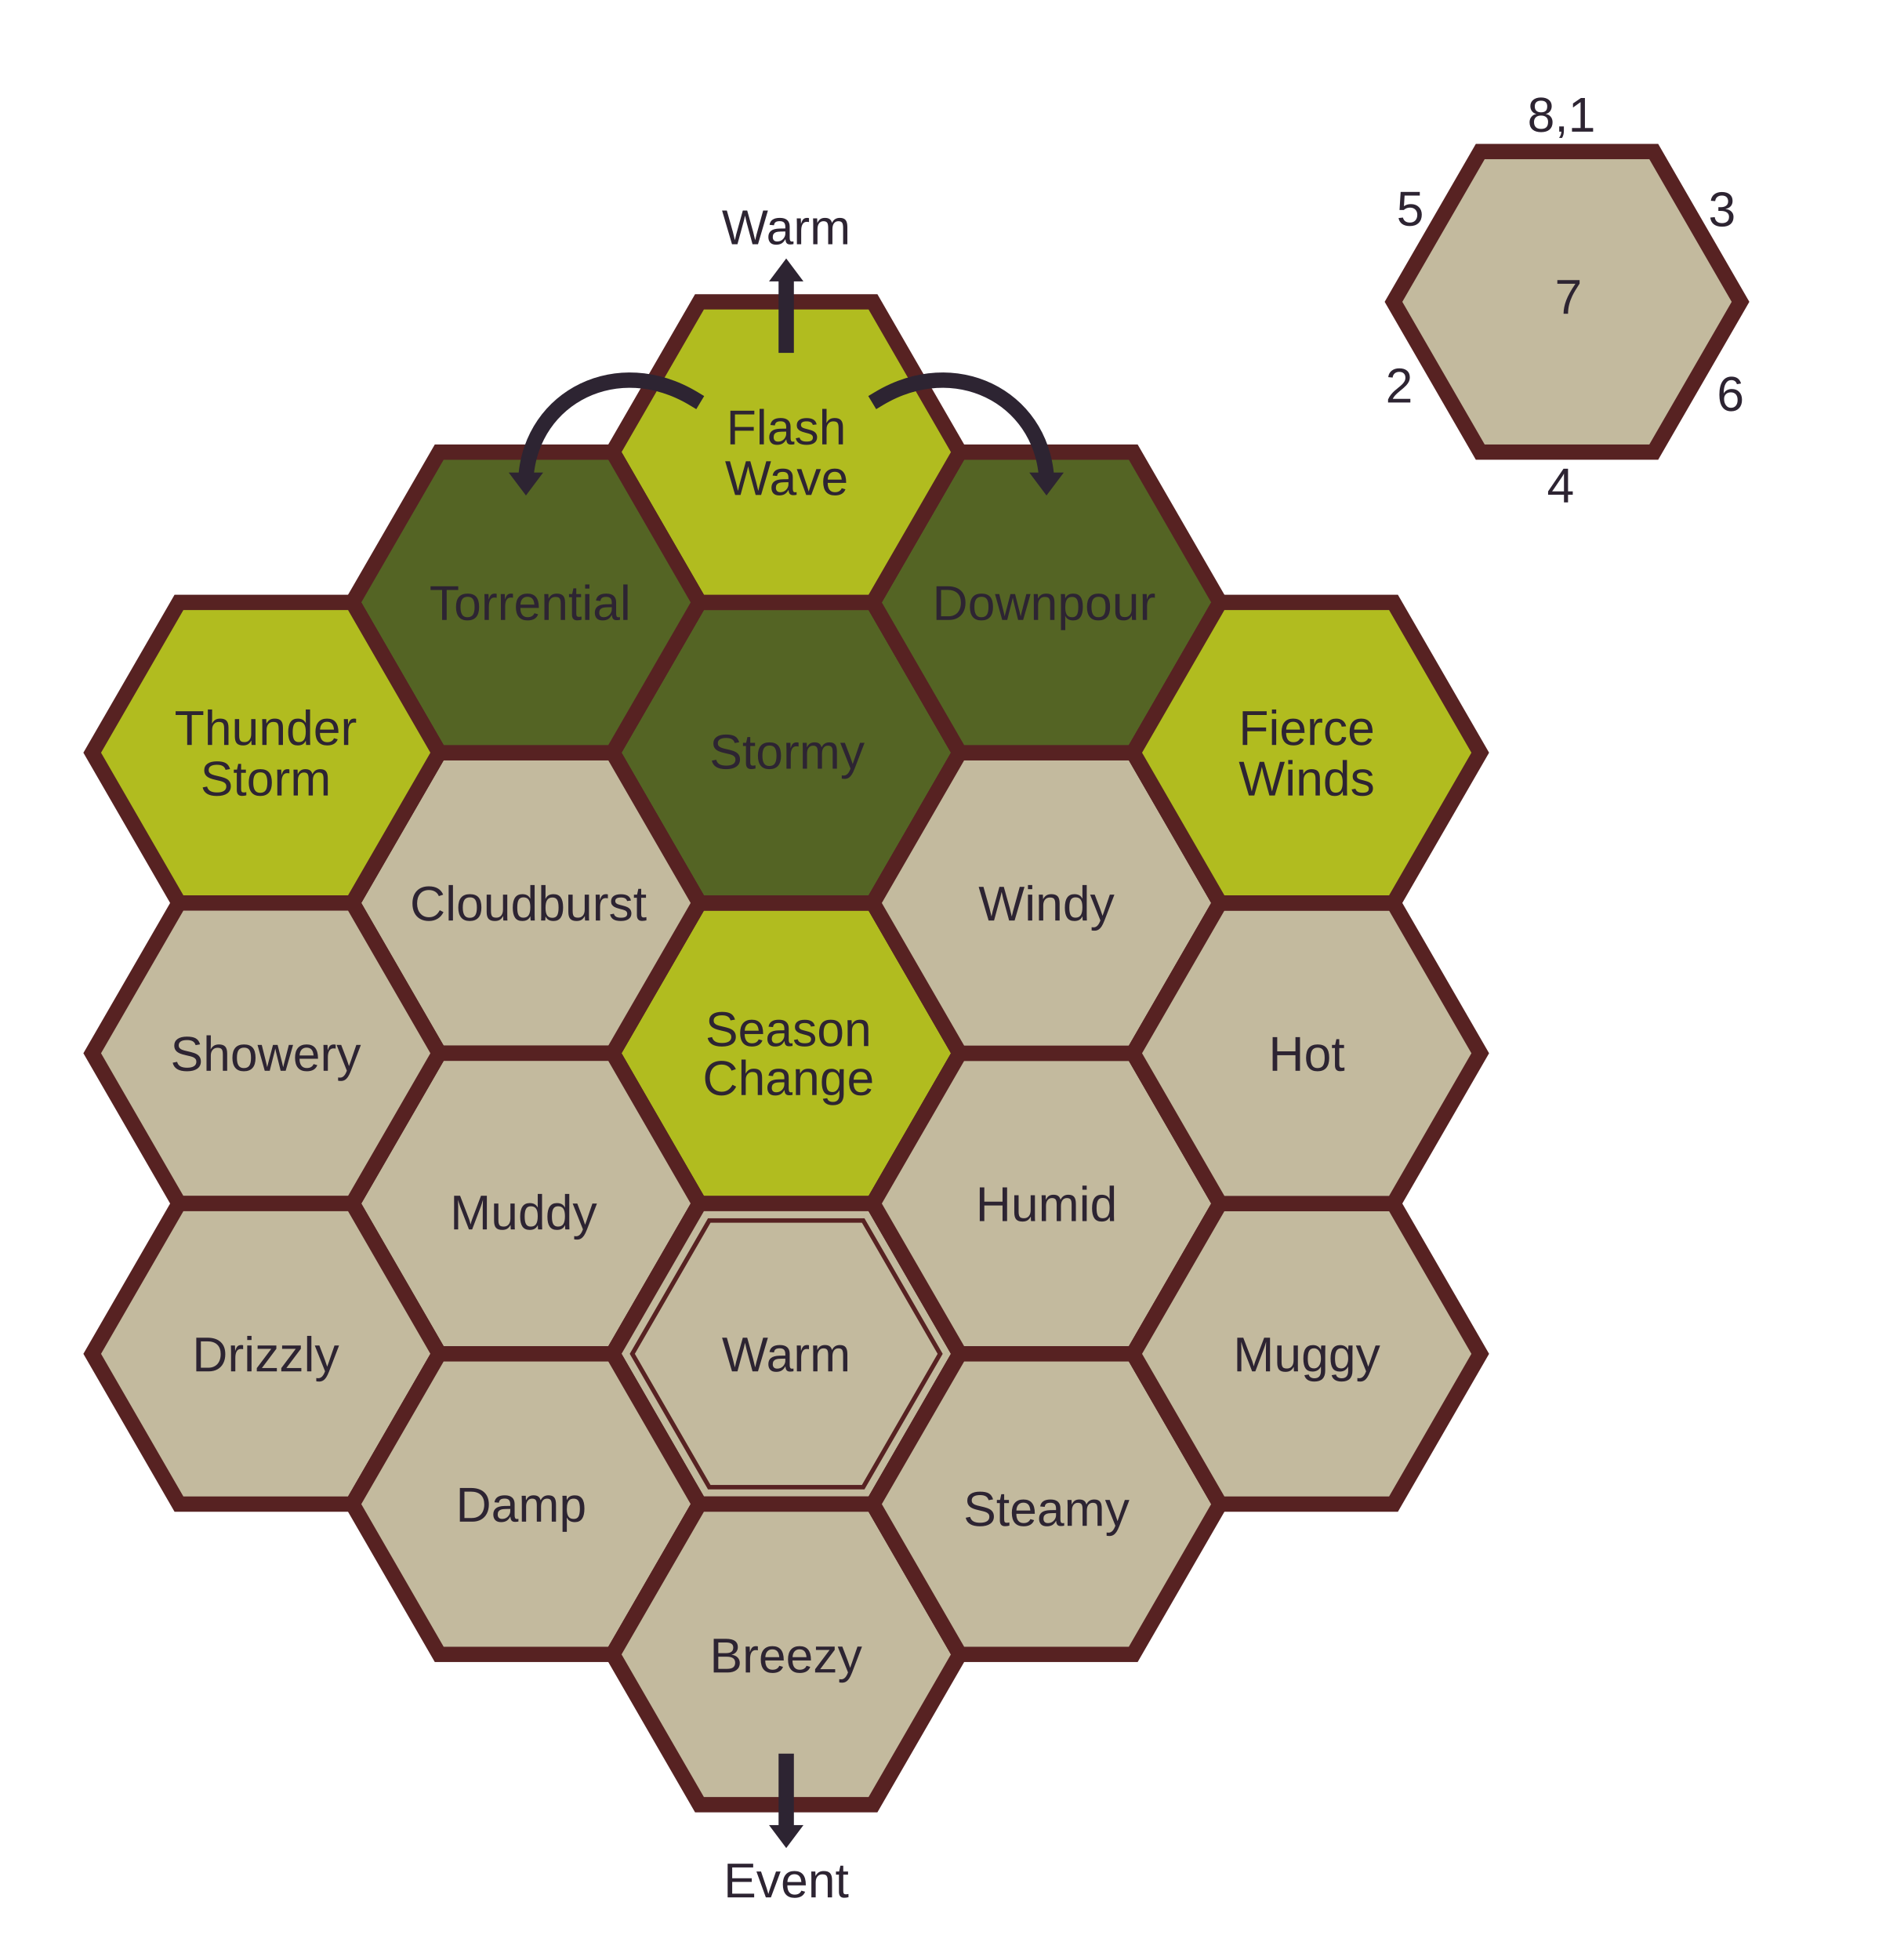
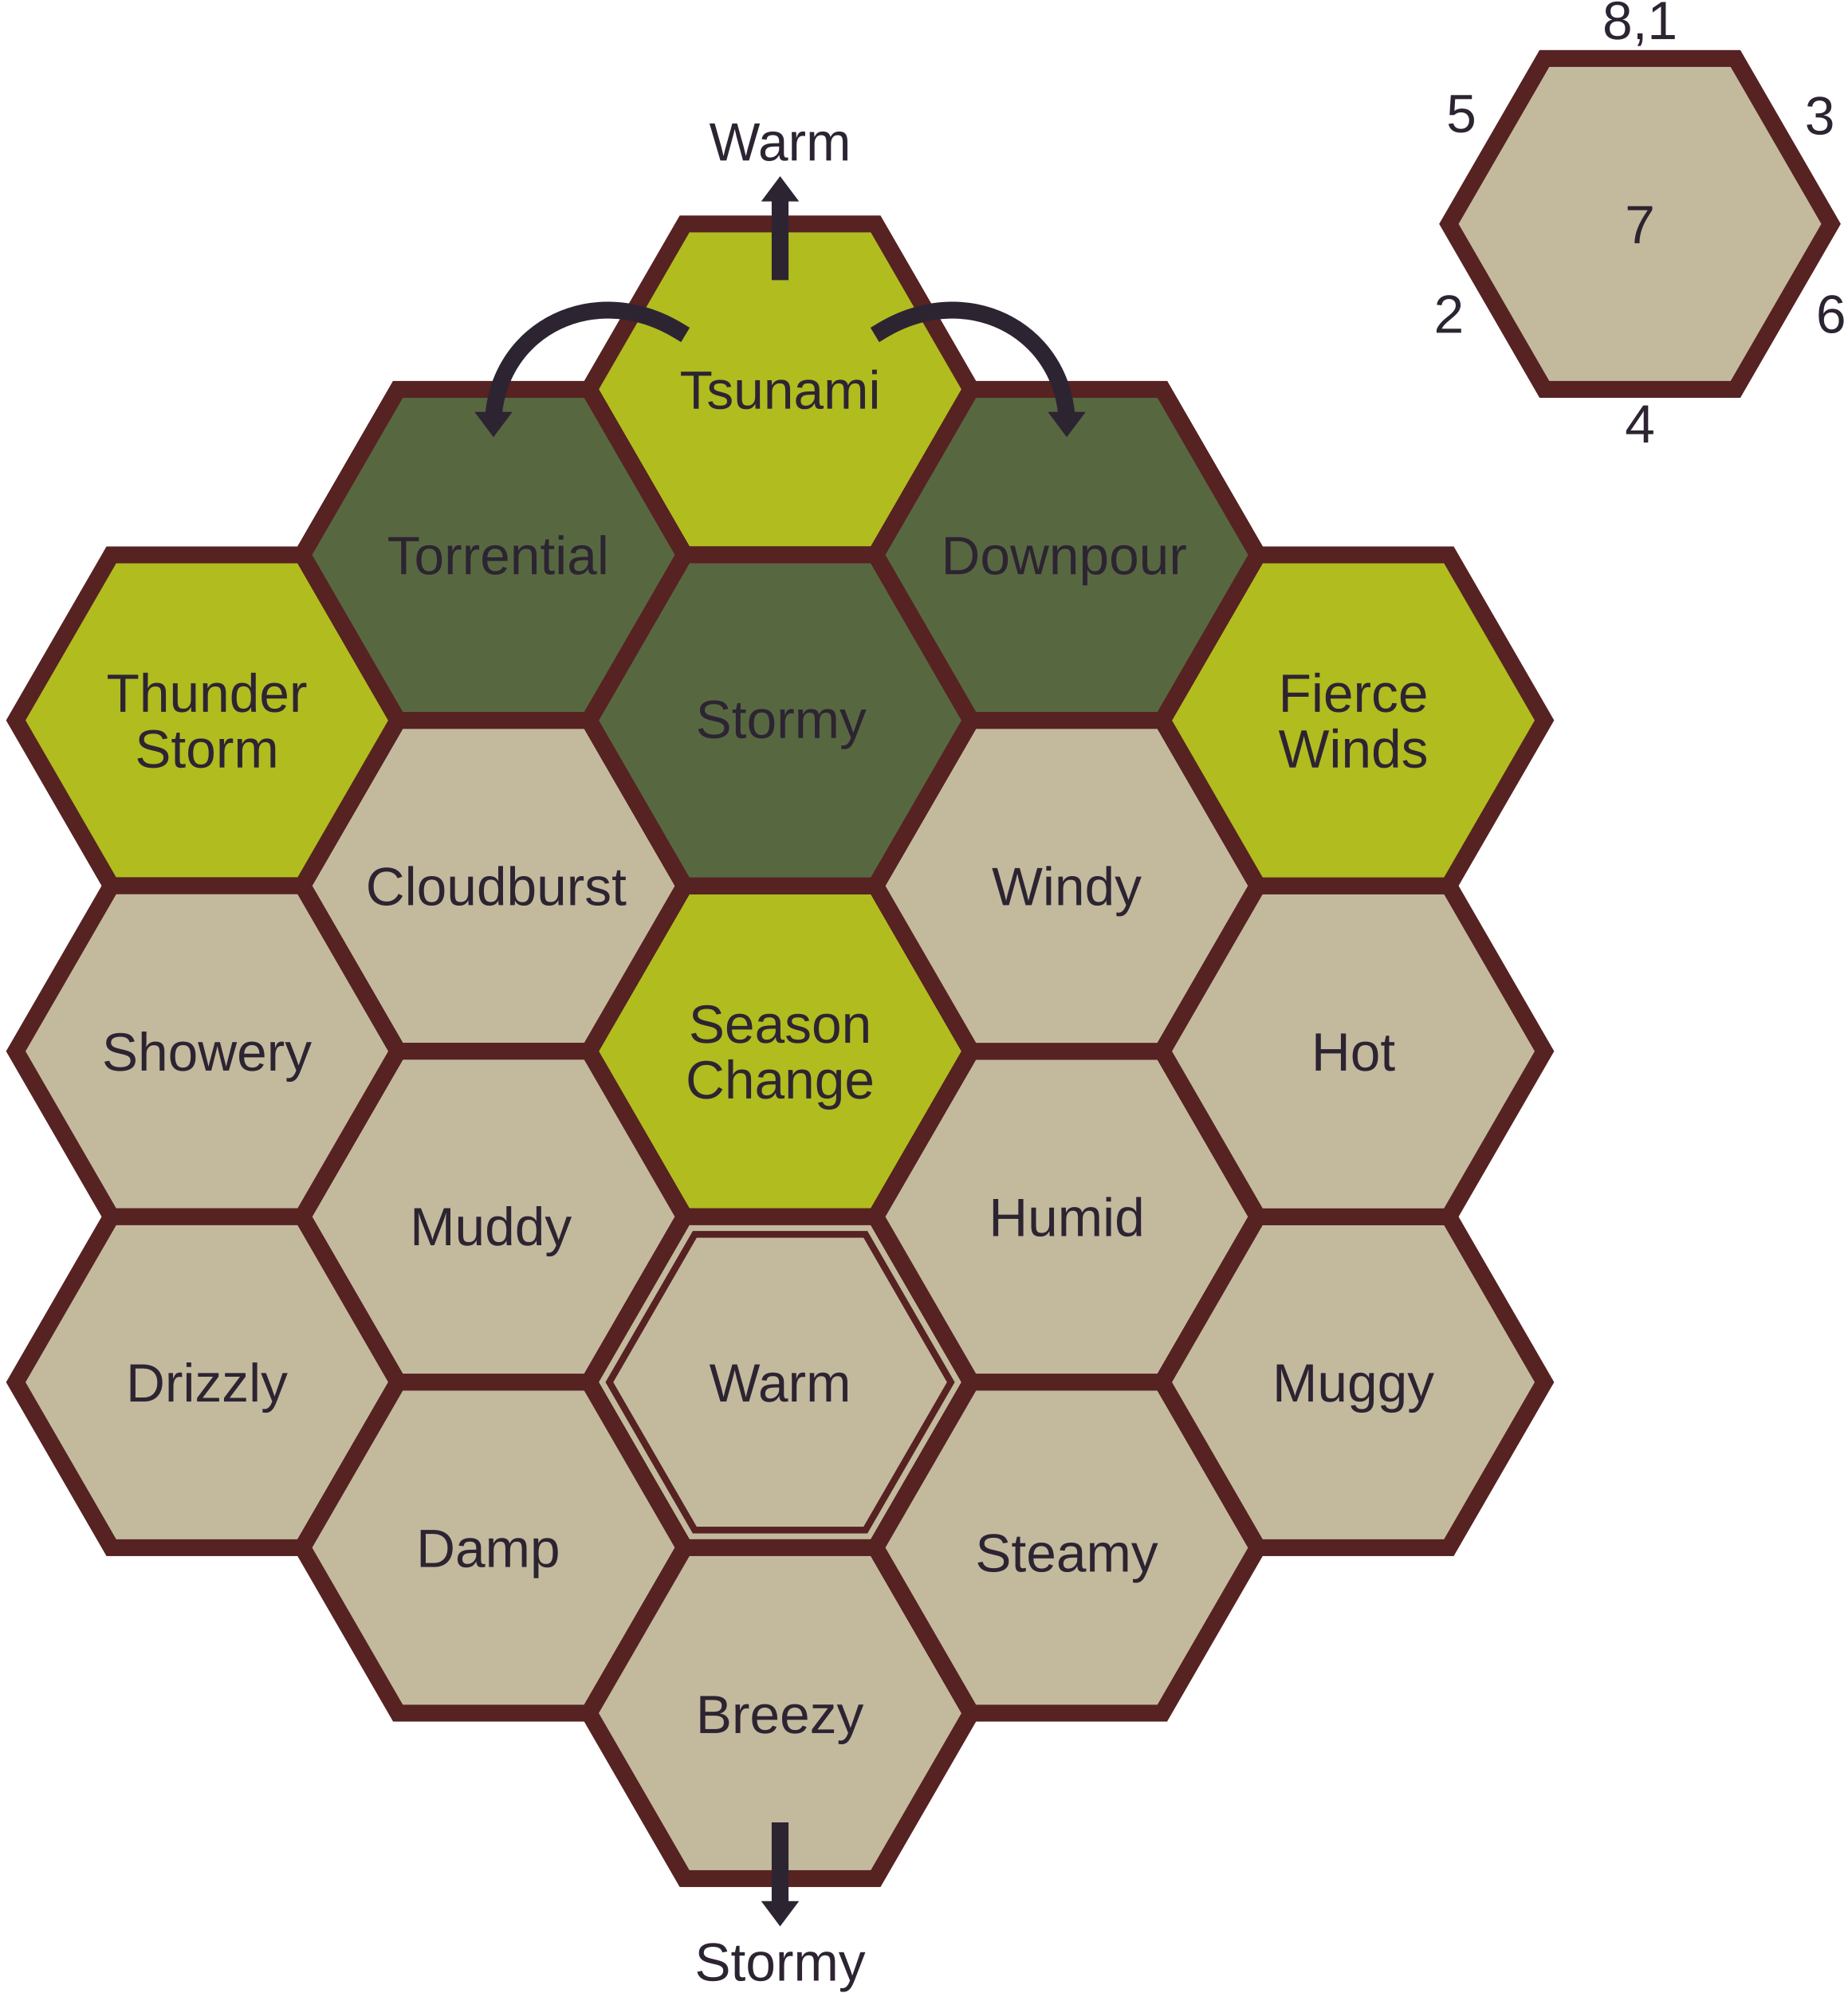
- <svg xmlns="http://www.w3.org/2000/svg" width="100%" height="100%" viewBox="0 0 1296 1334" version="1.1" xml:space="preserve" style="fill-rule:evenodd;clip-rule:evenodd;stroke-linecap:square;stroke-miterlimit:1.5;">
-   <g>
-     <g id="Weather-Hexflower">
-       <g>
-         <path d="M417.102,716.857l59.056,-102.286l118.109,0l59.055,102.286l-59.055,102.286l-118.109,0l-59.056,-102.286Z" style="fill:#b1bc1f;stroke:#572222;stroke-width:10.41px;" />
+ <svg xmlns="http://www.w3.org/2000/svg" width="100%" height="100%" viewBox="0 0 1142 1232" version="1.1" xml:space="preserve" style="fill-rule:evenodd;clip-rule:evenodd;stroke-linecap:square;stroke-miterlimit:1.5;">
+   <g transform="matrix(1,0,0,1,-817,-373)">
+     <g id="Weather">
+       <g id="Weather-Hexflower">
+         <g transform="matrix(6.10688e-17,-0.99733,0.99733,6.10688e-17,828.033,2247.02)">
+           <path d="M1227.44,354.014L1330,413.228L1330,531.654L1227.44,590.867L1124.88,531.654L1124.88,413.228L1227.44,354.014Z" style="fill:rgb(177,188,31);stroke:rgb(87,34,34);stroke-width:10.44px;" />
+         </g>
+         <g transform="matrix(6.10688e-17,-0.99733,0.99733,6.10688e-17,828.033,2042.45)">
+           <path d="M1227.44,354.014L1330,413.228L1330,531.654L1227.44,590.867L1124.88,531.654L1124.88,413.228L1227.44,354.014Z" style="fill:rgb(195,186,158);stroke:rgb(87,34,34);stroke-width:10.44px;" />
+         </g>
+         <g transform="matrix(6.10688e-17,-0.99733,0.99733,6.10688e-17,650.868,2144.74)">
+           <path d="M1227.44,354.014L1330,413.228L1330,531.654L1227.44,590.867L1124.88,531.654L1124.88,413.228L1227.44,354.014Z" style="fill:rgb(195,186,158);stroke:rgb(87,34,34);stroke-width:10.44px;" />
+         </g>
+         <g transform="matrix(6.10688e-17,-0.99733,0.99733,6.10688e-17,650.868,2349.31)">
+           <path d="M1227.44,354.014L1330,413.228L1330,531.654L1227.44,590.867L1124.88,531.654L1124.88,413.228L1227.44,354.014Z" style="fill:rgb(195,186,158);stroke:rgb(87,34,34);stroke-width:10.44px;" />
+         </g>
+         <g transform="matrix(6.10688e-17,-0.99733,0.99733,6.10688e-17,828.033,2451.6)">
+           <path d="M1227.44,354.014L1330,413.228L1330,531.654L1227.44,590.867L1124.88,531.654L1124.88,413.228L1227.44,354.014Z" style="fill:rgb(195,186,158);stroke:rgb(87,34,34);stroke-width:10.44px;" />
+         </g>
+         <g transform="matrix(5.45713e-17,-0.891217,0.891217,5.45713e-17,878.165,2321.35)">
+           <path d="M1227.44,354.014L1330,413.228L1330,531.654L1227.44,590.867L1124.88,531.654L1124.88,413.228L1227.44,354.014Z" style="fill:rgb(195,186,158);stroke:rgb(87,34,34);stroke-width:4.68px;" />
+         </g>
+         <g transform="matrix(6.10688e-17,-0.99733,0.99733,6.10688e-17,1005.2,2349.31)">
+           <path d="M1227.44,354.014L1330,413.228L1330,531.654L1227.44,590.867L1124.88,531.654L1124.88,413.228L1227.44,354.014Z" style="fill:rgb(195,186,158);stroke:rgb(87,34,34);stroke-width:10.44px;" />
+         </g>
+         <g transform="matrix(6.10688e-17,-0.99733,0.99733,6.10688e-17,1005.2,2144.74)">
+           <path d="M1227.44,354.014L1330,413.228L1330,531.654L1227.44,590.867L1124.88,531.654L1124.88,413.228L1227.44,354.014Z" style="fill:rgb(195,186,158);stroke:rgb(87,34,34);stroke-width:10.44px;" />
+         </g>
+         <g transform="matrix(6.10688e-17,-0.99733,0.99733,6.10688e-17,1005.2,1940.17)">
+           <path d="M1227.44,354.014L1330,413.228L1330,531.654L1227.44,590.867L1124.88,531.654L1124.88,413.228L1227.44,354.014Z" style="fill:rgb(195,186,158);stroke:rgb(87,34,34);stroke-width:10.44px;" />
+         </g>
+         <g transform="matrix(6.10688e-17,-0.99733,0.99733,6.10688e-17,828.033,1837.88)">
+           <path d="M1227.44,354.014L1330,413.228L1330,531.654L1227.44,590.867L1124.88,531.654L1124.88,413.228L1227.44,354.014Z" style="fill:rgb(177,188,31);stroke:rgb(87,34,34);stroke-width:10.44px;" />
+         </g>
+         <g transform="matrix(6.10688e-17,-0.99733,0.99733,6.10688e-17,650.868,1940.17)">
+           <path d="M1227.44,354.014L1330,413.228L1330,531.654L1227.44,590.867L1124.88,531.654L1124.88,413.228L1227.44,354.014Z" style="fill:rgb(195,186,158);stroke:rgb(87,34,34);stroke-width:10.44px;" />
+         </g>
+         <g transform="matrix(6.10688e-17,-0.99733,0.99733,6.10688e-17,473.702,2042.45)">
+           <path d="M1227.44,354.014L1330,413.228L1330,531.654L1227.44,590.867L1124.88,531.654L1124.88,413.228L1227.44,354.014Z" style="fill:rgb(177,188,31);stroke:rgb(87,34,34);stroke-width:10.44px;" />
+         </g>
+         <g transform="matrix(6.10688e-17,-0.99733,0.99733,6.10688e-17,473.702,2247.02)">
+           <path d="M1227.44,354.014L1330,413.228L1330,531.654L1227.44,590.867L1124.88,531.654L1124.88,413.228L1227.44,354.014Z" style="fill:rgb(195,186,158);stroke:rgb(87,34,34);stroke-width:10.44px;" />
+         </g>
+         <g transform="matrix(6.10688e-17,-0.99733,0.99733,6.10688e-17,473.702,2451.6)">
+           <path d="M1227.44,354.014L1330,413.228L1330,531.654L1227.44,590.867L1124.88,531.654L1124.88,413.228L1227.44,354.014Z" style="fill:rgb(195,186,158);stroke:rgb(87,34,34);stroke-width:10.44px;" />
+         </g>
+         <g transform="matrix(6.10688e-17,-0.99733,0.99733,6.10688e-17,650.868,2553.88)">
+           <path d="M1227.44,354.014L1330,413.228L1330,531.654L1227.44,590.867L1124.88,531.654L1124.88,413.228L1227.44,354.014Z" style="fill:rgb(195,186,158);stroke:rgb(87,34,34);stroke-width:10.44px;" />
+         </g>
+         <g transform="matrix(6.10688e-17,-0.99733,0.99733,6.10688e-17,828.033,2656.17)">
+           <path d="M1227.44,354.014L1330,413.228L1330,531.654L1227.44,590.867L1124.88,531.654L1124.88,413.228L1227.44,354.014Z" style="fill:rgb(195,186,158);stroke:rgb(87,34,34);stroke-width:10.44px;" />
+         </g>
+         <g transform="matrix(6.10688e-17,-0.99733,0.99733,6.10688e-17,1005.2,2553.88)">
+           <path d="M1227.44,354.014L1330,413.228L1330,531.654L1227.44,590.867L1124.88,531.654L1124.88,413.228L1227.44,354.014Z" style="fill:rgb(195,186,158);stroke:rgb(87,34,34);stroke-width:10.44px;" />
+         </g>
+         <g transform="matrix(6.10688e-17,-0.99733,0.99733,6.10688e-17,1182.36,2451.6)">
+           <path d="M1227.44,354.014L1330,413.228L1330,531.654L1227.44,590.867L1124.88,531.654L1124.88,413.228L1227.44,354.014Z" style="fill:rgb(195,186,158);stroke:rgb(87,34,34);stroke-width:10.44px;" />
+         </g>
+         <g transform="matrix(6.10688e-17,-0.99733,0.99733,6.10688e-17,1182.36,2247.02)">
+           <path d="M1227.44,354.014L1330,413.228L1330,531.654L1227.44,590.867L1124.88,531.654L1124.88,413.228L1227.44,354.014Z" style="fill:rgb(195,186,158);stroke:rgb(87,34,34);stroke-width:10.44px;" />
+         </g>
+         <g transform="matrix(6.10688e-17,-0.99733,0.99733,6.10688e-17,1182.36,2042.45)">
+           <path d="M1227.44,354.014L1330,413.228L1330,531.654L1227.44,590.867L1124.88,531.654L1124.88,413.228L1227.44,354.014Z" style="fill:rgb(177,188,31);stroke:rgb(87,34,34);stroke-width:10.44px;" />
+         </g>
      </g>
-       <g>
-         <path d="M417.102,512.287l59.056,-102.286l118.109,0l59.055,102.286l-59.055,102.286l-118.109,0l-59.056,-102.286Z" style="fill:#546424;stroke:#572222;stroke-width:10.41px;" />
+       <g id="Extreme-Weather-Hexes">
+         <g transform="matrix(6.10688e-17,-0.99733,0.99733,6.10688e-17,828.033,2042.45)">
+           <path d="M1227.44,354.014L1330,413.228L1330,531.654L1227.44,590.867L1124.88,531.654L1124.88,413.228L1227.44,354.014Z" style="fill:rgb(87,104,65);stroke:rgb(87,34,34);stroke-width:10.44px;" />
+         </g>
+         <g transform="matrix(6.10688e-17,-0.99733,0.99733,6.10688e-17,1005.2,1940.17)">
+           <path d="M1227.44,354.014L1330,413.228L1330,531.654L1227.44,590.867L1124.88,531.654L1124.88,413.228L1227.44,354.014Z" style="fill:rgb(87,104,65);stroke:rgb(87,34,34);stroke-width:10.44px;" />
+         </g>
+         <g transform="matrix(6.10688e-17,-0.99733,0.99733,6.10688e-17,650.868,1940.17)">
+           <path d="M1227.44,354.014L1330,413.228L1330,531.654L1227.44,590.867L1124.88,531.654L1124.88,413.228L1227.44,354.014Z" style="fill:rgb(87,104,65);stroke:rgb(87,34,34);stroke-width:10.44px;" />
+         </g>
      </g>
-       <g>
-         <path d="M239.937,614.577l59.056,-102.286l118.109,0l59.055,102.286l-59.055,102.286l-118.109,0l-59.056,-102.286Z" style="fill:#c3ba9e;stroke:#572222;stroke-width:10.41px;" />
-       </g>
-       <g>
-         <path d="M239.937,819.147l59.056,-102.286l118.109,0l59.055,102.286l-59.055,102.286l-118.109,0l-59.056,-102.286Z" style="fill:#c3ba9e;stroke:#572222;stroke-width:10.41px;" />
-       </g>
-       <g>
-         <path d="M417.102,921.437l59.056,-102.286l118.109,0l59.055,102.286l-59.055,102.286l-118.109,0l-59.056,-102.286Z" style="fill:#c3ba9e;stroke:#572222;stroke-width:10.41px;" />
-       </g>
-       <path d="M430.424,921.437l52.395,-90.748l104.787,-0l52.394,90.748l-52.394,90.749l-104.787,-0l-52.395,-90.749Z" style="fill:#c3ba9e;stroke:#572222;stroke-width:3px;" />
-       <g>
-         <path d="M594.269,819.147l59.056,-102.286l118.109,0l59.055,102.286l-59.055,102.286l-118.109,0l-59.056,-102.286Z" style="fill:#c3ba9e;stroke:#572222;stroke-width:10.41px;" />
-       </g>
-       <g>
+       <g id="Monsoon-Labels">
+         <text x="1237.15px" y="625.657px" style="font-family:'ArialMT', 'Arial', sans-serif;font-size:33.333px;fill:rgb(45,36,50);">T<tspan x="1253.82px 1270.49px " y="625.657px 625.657px ">su</tspan>nami</text>
        <g>
-           <path d="M948.599,205.427l59.056,-102.286l118.109,0l59.055,102.286l-59.055,102.286l-118.109,0l-59.056,-102.286Z" style="fill:#c3ba9e;stroke:#572222;stroke-width:10.41px;" />
+           <text x="1242.69px" y="1017.59px" style="font-family:'ArialMT', 'Arial', sans-serif;font-size:33.333px;fill:rgb(45,36,50);">Season</text>
+           <text x="1240.83px" y="1052.02px" style="font-family:'ArialMT', 'Arial', sans-serif;font-size:33.333px;fill:rgb(45,36,50);">Change</text>
        </g>
        <g>
-           <text x="943.22px" y="273.958px" style="font-family:'ArialMT', 'Arial', sans-serif;font-size:33.333px;fill:#2d2432;">2</text>
+           <text x="1607.24px" y="813.018px" style="font-family:'ArialMT', 'Arial', sans-serif;font-size:33.333px;fill:rgb(45,36,50);">Fierce</text>
+           <text x="1607.24px" y="847.442px" style="font-family:'ArialMT', 'Arial', sans-serif;font-size:33.333px;fill:rgb(45,36,50);">Winds</text>
        </g>
        <g>
-           <text x="950.706px" y="153.535px" style="font-family:'ArialMT', 'Arial', sans-serif;font-size:33.333px;fill:#2d2432;">5</text>
+           <text x="882.805px" y="813.018px" style="font-family:'ArialMT', 'Arial', sans-serif;font-size:33.333px;fill:rgb(45,36,50);">Thunder</text>
+           <text x="900.432px" y="847.442px" style="font-family:'ArialMT', 'Arial', sans-serif;font-size:33.333px;fill:rgb(45,36,50);">Storm</text>
        </g>
-         <g>
-           <text x="1168.75px" y="279.593px" style="font-family:'ArialMT', 'Arial', sans-serif;font-size:33.333px;fill:#2d2432;">6</text>
+         <text x="1247.03px" y="829.191px" style="font-family:'ArialMT', 'Arial', sans-serif;font-size:33.333px;fill:rgb(45,36,50);">Stormy</text>
+         <g transform="matrix(1,0,0,1,-5.67935,0)">
+           <text x="1062.02px" y="727.944px" style="font-family:'ArialMT', 'Arial', sans-serif;font-size:33.333px;fill:rgb(45,36,50);">T<tspan x="1078.69px 1097.23px " y="727.944px 727.944px ">or</tspan>rential</text>
        </g>
-         <g>
-           <text x="1162.98px" y="153.958px" style="font-family:'ArialMT', 'Arial', sans-serif;font-size:33.333px;fill:#2d2432;">3</text>
+         <g transform="matrix(1,0,0,1,-20.5432,0)">
+           <text x="1419.31px" y="727.944px" style="font-family:'ArialMT', 'Arial', sans-serif;font-size:33.333px;fill:rgb(45,36,50);">Downpour</text>
        </g>
-         <g>
-           <text x="1053.07px" y="341.93px" style="font-family:'ArialMT', 'Arial', sans-serif;font-size:33.333px;fill:#2d2432;">4</text>
+         <g transform="matrix(1,0,0,1,-16.5229,0)">
+           <text x="1644.13px" y="1034.8px" style="font-family:'ArialMT', 'Arial', sans-serif;font-size:33.333px;fill:rgb(45,36,50);">Hot</text>
        </g>
-         <g>
-           <text x="1039.78px" y="89.619px" style="font-family:'ArialMT', 'Arial', sans-serif;font-size:33.333px;fill:#2d2432;">8,1</text>
+         <text x="1603.52px" y="1239.38px" style="font-family:'ArialMT', 'Arial', sans-serif;font-size:33.333px;fill:rgb(45,36,50);">Muggy</text>
+         <text x="880.038px" y="1034.8px" style="font-family:'ArialMT', 'Arial', sans-serif;font-size:33.333px;fill:rgb(45,36,50);">Showery</text>
+         <text x="894.89px" y="1239.38px" style="font-family:'ArialMT', 'Arial', sans-serif;font-size:33.333px;fill:rgb(45,36,50);">Drizzly</text>
+         <text x="1430.07px" y="932.517px" style="font-family:'ArialMT', 'Arial', sans-serif;font-size:33.333px;fill:rgb(45,36,50);">Windy</text>
+         <g transform="matrix(1,0,0,1,-17.2444,210.252)">
+           <text x="1087.63px" y="932.517px" style="font-family:'ArialMT', 'Arial', sans-serif;font-size:33.333px;fill:rgb(45,36,50);">Muddy</text>
        </g>
-         <g>
-           <text x="1058.42px" y="213.551px" style="font-family:'ArialMT', 'Arial', sans-serif;font-size:33.333px;fill:#2d2432;">7</text>
+         <g transform="matrix(1,0,0,1,-15.6049,0)">
+           <text x="1271px" y="1239.38px" style="font-family:'ArialMT', 'Arial', sans-serif;font-size:33.333px;fill:rgb(45,36,50);">W<tspan x="1301.23px 1319.77px " y="1239.38px 1239.38px ">ar</tspan>m</text>
+         </g>
+         <g transform="matrix(1,0,0,1,-14.7432,-744.452)">
+           <text x="1270.14px" y="1216.68px" style="font-family:'ArialMT', 'Arial', sans-serif;font-size:33.333px;fill:rgb(45,36,50);">W<tspan x="1300.37px 1318.9px " y="1216.68px 1216.68px ">ar</tspan>m</text>
+         </g>
+         <g transform="matrix(1,0,0,1,352.691,2.83968)">
+           <text x="1067.18px" y="1341.66px" style="font-family:'ArialMT', 'Arial', sans-serif;font-size:33.333px;fill:rgb(45,36,50);">Steamy</text>
+         </g>
+         <g transform="matrix(1,0,0,1,-20.1615,-201.733)">
+           <text x="1063.25px" y="1134.25px" style="font-family:'ArialMT', 'Arial', sans-serif;font-size:33.333px;fill:rgb(45,36,50);">Cloudburst</text>
+         </g>
+         <text x="1074.31px" y="1341.66px" style="font-family:'ArialMT', 'Arial', sans-serif;font-size:33.333px;fill:rgb(45,36,50);">Damp</text>
+         <g transform="matrix(1,0,0,1,-180.664,307.24)">
+           <text x="1427.79px" y="1137.09px" style="font-family:'ArialMT', 'Arial', sans-serif;font-size:33.333px;fill:rgb(45,36,50);">Breezy</text>
+         </g>
+         <g transform="matrix(1,0,0,1,-16.0639,0)">
+           <text x="1444.28px" y="1137.09px" style="font-family:'ArialMT', 'Arial', sans-serif;font-size:33.333px;fill:rgb(45,36,50);">Humid</text>
+         </g>
+         <g transform="matrix(1,0,0,1,0,380.699)">
+           <text x="1246.43px" y="1216.68px" style="font-family:'ArialMT', 'Arial', sans-serif;font-size:33.333px;fill:rgb(45,36,50);">Stormy</text>
        </g>
      </g>
-       <g>
-         <path d="M594.269,614.577l59.056,-102.286l118.109,0l59.055,102.286l-59.055,102.286l-118.109,0l-59.056,-102.286Z" style="fill:#c3ba9e;stroke:#572222;stroke-width:10.41px;" />
-       </g>
-       <g>
-         <path d="M594.269,410.007l59.056,-102.286l118.109,0l59.055,102.286l-59.055,102.286l-118.109,0l-59.056,-102.286Z" style="fill:#546424;stroke:#572222;stroke-width:10.41px;" />
-       </g>
-       <g>
-         <path d="M417.102,307.717l59.056,-102.286l118.109,0l59.055,102.286l-59.055,102.286l-118.109,0l-59.056,-102.286Z" style="fill:#b1bc1f;stroke:#572222;stroke-width:10.41px;" />
-       </g>
-       <g>
-         <path d="M239.937,410.007l59.056,-102.286l118.109,0l59.055,102.286l-59.055,102.286l-118.109,0l-59.056,-102.286Z" style="fill:#546424;stroke:#572222;stroke-width:10.41px;" />
-       </g>
-       <g>
-         <path d="M62.771,512.287l59.056,-102.286l118.109,0l59.055,102.286l-59.055,102.286l-118.109,0l-59.056,-102.286Z" style="fill:#b1bc1f;stroke:#572222;stroke-width:10.41px;" />
-       </g>
-       <g>
-         <path d="M62.771,716.857l59.056,-102.286l118.109,0l59.055,102.286l-59.055,102.286l-118.109,0l-59.056,-102.286Z" style="fill:#c3ba9e;stroke:#572222;stroke-width:10.41px;" />
-       </g>
-       <g>
-         <path d="M62.771,921.437l59.056,-102.286l118.109,0l59.055,102.286l-59.055,102.286l-118.109,0l-59.056,-102.286Z" style="fill:#c3ba9e;stroke:#572222;stroke-width:10.41px;" />
-       </g>
-       <g>
-         <path d="M239.937,1023.72l59.056,-102.286l118.109,0l59.055,102.286l-59.055,102.286l-118.109,0l-59.056,-102.286Z" style="fill:#c3ba9e;stroke:#572222;stroke-width:10.41px;" />
-       </g>
-       <g>
-         <path d="M417.102,1126.01l59.056,-102.286l118.109,0l59.055,102.286l-59.055,102.286l-118.109,0l-59.056,-102.286Z" style="fill:#c3ba9e;stroke:#572222;stroke-width:10.41px;" />
-       </g>
-       <g>
-         <path d="M594.269,1023.72l59.056,-102.286l118.109,0l59.055,102.286l-59.055,102.286l-118.109,0l-59.056,-102.286Z" style="fill:#c3ba9e;stroke:#572222;stroke-width:10.41px;" />
-       </g>
-       <g>
-         <path d="M771.429,921.437l59.056,-102.286l118.109,0l59.055,102.286l-59.055,102.286l-118.109,0l-59.056,-102.286Z" style="fill:#c3ba9e;stroke:#572222;stroke-width:10.41px;" />
-       </g>
-       <g>
-         <path d="M771.429,716.857l59.056,-102.286l118.109,0l59.055,102.286l-59.055,102.286l-118.109,0l-59.056,-102.286Z" style="fill:#c3ba9e;stroke:#572222;stroke-width:10.41px;" />
-       </g>
-       <g>
-         <path d="M771.429,512.287l59.056,-102.286l118.109,0l59.055,102.286l-59.055,102.286l-118.109,0l-59.056,-102.286Z" style="fill:#b1bc1f;stroke:#572222;stroke-width:10.41px;" />
-       </g>
-     </g>
-     <g id="Monsoon-Labels">
-       <g>
-         <text x="494.46px" y="302.445px" style="font-family:'ArialMT', 'Arial', sans-serif;font-size:33.333px;fill:#2d2432;">Flash</text>
-         <text x="493.52px" y="336.869px" style="font-family:'ArialMT', 'Arial', sans-serif;font-size:33.333px;fill:#2d2432;">W<tspan x="523.744px 542.283px " y="336.869px 336.869px ">av</tspan>e</text>
-       </g>
-       <g transform="matrix(1,0,0,1,478.34,711.96)">
-         <text x="1.855px" y="0px" style="font-family:'ArialMT', 'Arial', sans-serif;font-size:33.333px;fill:#2d2432;">Season</text>
-         <text x="0px" y="33.333px" style="font-family:'ArialMT', 'Arial', sans-serif;font-size:33.333px;fill:#2d2432;">Change</text>
-       </g>
-       <g>
-         <text x="843.24px" y="507.018px" style="font-family:'ArialMT', 'Arial', sans-serif;font-size:33.333px;fill:#2d2432;">Fierce</text>
-         <text x="843.24px" y="541.442px" style="font-family:'ArialMT', 'Arial', sans-serif;font-size:33.333px;fill:#2d2432;">Winds</text>
-       </g>
-       <g>
-         <text x="118.805px" y="507.018px" style="font-family:'ArialMT', 'Arial', sans-serif;font-size:33.333px;fill:#2d2432;">Thunder</text>
-         <text x="136.432px" y="541.442px" style="font-family:'ArialMT', 'Arial', sans-serif;font-size:33.333px;fill:#2d2432;">Storm</text>
-       </g>
-       <text x="483.03px" y="523.191px" style="font-family:'ArialMT', 'Arial', sans-serif;font-size:33.333px;fill:#2d2432;">Stormy</text>
-       <g>
-         <g>
-           <text x="292.341px" y="421.944px" style="font-family:'ArialMT', 'Arial', sans-serif;font-size:33.333px;fill:#2d2432;">T</text>
-           <text x="309.011px" y="421.944px" style="font-family:'ArialMT', 'Arial', sans-serif;font-size:33.333px;fill:#2d2432;">orrential</text>
+       <g id="Weather-Navigation">
+         <g transform="matrix(1.08881,8.90661e-16,8.89674e-16,0.288675,-115.388,363.795)">
+           <g transform="matrix(0.918431,-2.83367e-15,-2.83053e-15,3.4641,856.334,31.8887)">
+             <path d="M470.494,124.53L482.213,108.905L493.931,124.53L470.494,124.53Z" style="fill:rgb(45,36,50);" />
+             <path d="M482.213,167.96L482.213,121.405" style="fill:none;stroke:rgb(45,36,50);stroke-width:10.42px;" />
+           </g>
+         </g>
+         <g transform="matrix(1,-0,-0,1,817,373)">
+           <path d="M316.738,254.611L305.033,270.246L293.3,254.632L316.738,254.611Z" style="fill:rgb(45,36,50);" />
+           <path d="M419.202,204.339C367.55,173.262 309.079,202.823 305.022,257.746" style="fill:none;stroke:rgb(45,36,50);stroke-width:10.42px;" />
+         </g>
+         <g transform="matrix(-1,0,0,1,2598.42,0)">
+           <g transform="matrix(-1,0,0,1,1781.42,373)">
+             <path d="M671.118,254.632L659.385,270.246L647.68,254.611L671.118,254.632Z" style="fill:rgb(45,36,50);" />
+             <path d="M545.216,204.339C596.868,173.262 655.339,202.823 659.396,257.746" style="fill:none;stroke:rgb(45,36,50);stroke-width:10.42px;" />
+           </g>
+         </g>
+         <g transform="matrix(-1.56918,-6.98492e-16,-1.31753e-15,-0.288675,3337.91,1681.93)">
+           <g transform="matrix(-0.637277,1.54199e-15,2.90857e-15,-3.4641,1606.52,4534.28)">
+             <path d="M493.931,1175.2L482.213,1190.83L470.494,1175.2L493.931,1175.2Z" style="fill:rgb(45,36,50);" />
+             <path d="M482.213,1131.77L482.213,1178.33" style="fill:none;stroke:rgb(45,36,50);stroke-width:10.42px;" />
+           </g>
        </g>
      </g>
-       <g>
-         <text x="634.767px" y="421.944px" style="font-family:'ArialMT', 'Arial', sans-serif;font-size:33.333px;fill:#2d2432;">Downpour</text>
-       </g>
-       <g>
-         <text x="863.607px" y="728.8px" style="font-family:'ArialMT', 'Arial', sans-serif;font-size:33.333px;fill:#2d2432;">Hot</text>
-       </g>
-       <text x="839.52px" y="933.38px" style="font-family:'ArialMT', 'Arial', sans-serif;font-size:33.333px;fill:#2d2432;">Muggy</text>
-       <text x="116.038px" y="728.8px" style="font-family:'ArialMT', 'Arial', sans-serif;font-size:33.333px;fill:#2d2432;">Showery</text>
-       <text x="130.89px" y="933.38px" style="font-family:'ArialMT', 'Arial', sans-serif;font-size:33.333px;fill:#2d2432;">Drizzly</text>
-       <text x="666.07px" y="626.517px" style="font-family:'ArialMT', 'Arial', sans-serif;font-size:33.333px;fill:#2d2432;">Windy</text>
-       <g>
-         <text x="306.386px" y="836.769px" style="font-family:'ArialMT', 'Arial', sans-serif;font-size:33.333px;fill:#2d2432;">Muddy</text>
-       </g>
-       <g>
-         <g>
-           <text x="491.395px" y="933.38px" style="font-family:'ArialMT', 'Arial', sans-serif;font-size:33.333px;fill:#2d2432;">W</text>
-           <text x="521.625px" y="933.38px" style="font-family:'ArialMT', 'Arial', sans-serif;font-size:33.333px;fill:#2d2432;">arm</text>
+       <g id="Navigation-Hex">
+         <g transform="matrix(6.10688e-17,-0.99733,0.99733,6.10688e-17,1359.53,1735.59)">
+           <path d="M1227.44,354.014L1330,413.228L1330,531.654L1227.44,590.867L1124.88,531.654L1124.88,413.228L1227.44,354.014Z" style="fill:rgb(195,186,158);stroke:rgb(87,34,34);stroke-width:10.44px;" />
        </g>
-       </g>
-       <g>
-         <g>
-           <text x="491.397px" y="166.228px" style="font-family:'ArialMT', 'Arial', sans-serif;font-size:33.333px;fill:#2d2432;">W</text>
-           <text x="521.627px" y="166.228px" style="font-family:'ArialMT', 'Arial', sans-serif;font-size:33.333px;fill:#2d2432;">arm</text>
+         <g transform="matrix(1,0,0,1,26.6237,1.48472)">
+           <text x="1676.71px" y="577.208px" style="font-family:'ArialMT', 'Arial', sans-serif;font-size:33.333px;fill:rgb(45,36,50);">2</text>
        </g>
-       </g>
-       <g>
-         <text x="655.871px" y="1038.5px" style="font-family:'ArialMT', 'Arial', sans-serif;font-size:33.333px;fill:#2d2432;">Steamy</text>
-       </g>
-       <g>
-         <text x="279.089px" y="626.517px" style="font-family:'ArialMT', 'Arial', sans-serif;font-size:33.333px;fill:#2d2432;">Cloudburst</text>
-       </g>
-       <text x="310.31px" y="1035.66px" style="font-family:'ArialMT', 'Arial', sans-serif;font-size:33.333px;fill:#2d2432;">Damp</text>
-       <g>
-         <text x="483.126px" y="1138.33px" style="font-family:'ArialMT', 'Arial', sans-serif;font-size:33.333px;fill:#2d2432;">Breezy</text>
-       </g>
-       <g>
-         <text x="664.216px" y="831.09px" style="font-family:'ArialMT', 'Arial', sans-serif;font-size:33.333px;fill:#2d2432;">Humid</text>
-       </g>
-       <g>
-         <text x="492.59px" y="1291.38px" style="font-family:'ArialMT', 'Arial', sans-serif;font-size:33.333px;fill:#2d2432;">Event</text>
-       </g>
-     </g>
-     <g id="Weather-Navigation">
-       <g>
-         <g>
-           <path d="M523.489,191.53l11.719,-15.625l11.718,15.625l-23.437,0Z" style="fill:#2d2432;" />
-           <path d="M535.208,234.96l0,-46.555" style="fill:none;stroke:#2d2432;stroke-width:10.42px;" />
+         <g transform="matrix(1,0,0,1,34.3263,-122.501)">
+           <text x="1676.71px" y="577.208px" style="font-family:'ArialMT', 'Arial', sans-serif;font-size:33.333px;fill:rgb(45,36,50);">5</text>
        </g>
-       </g>
-       <g>
-         <path d="M369.738,321.611l-11.705,15.635l-11.733,-15.614l23.438,-0.021Z" style="fill:#2d2432;" />
-         <path d="M472.202,271.339c-51.652,-31.077 -110.123,-1.516 -114.18,53.407" style="fill:none;stroke:#2d2432;stroke-width:10.42px;" />
-       </g>
-       <g>
-         <g>
-           <path d="M724.118,321.632l-11.733,15.614l-11.705,-15.635l23.438,0.021Z" style="fill:#2d2432;" />
-           <path d="M598.216,271.339c51.652,-31.077 110.123,-1.516 114.18,53.407" style="fill:none;stroke:#2d2432;stroke-width:10.42px;" />
+         <g transform="matrix(1,0,0,1,262.844,1.48472)">
+           <text x="1676.71px" y="577.208px" style="font-family:'ArialMT', 'Arial', sans-serif;font-size:33.333px;fill:rgb(45,36,50);">6</text>
        </g>
-       </g>
-       <g>
-         <g>
-           <path d="M546.932,1242.19l-11.718,15.63l-11.719,-15.63l23.437,0Z" style="fill:#2d2432;" />
-           <path d="M535.214,1198.76l-0,46.56" style="fill:none;stroke:#2d2432;stroke-width:10.42px;" />
+         <g transform="matrix(1,0,0,1,255.897,-121.192)">
+           <text x="1676.71px" y="577.208px" style="font-family:'ArialMT', 'Arial', sans-serif;font-size:33.333px;fill:rgb(45,36,50);">3</text>
        </g>
+         <g transform="matrix(1,0,0,1,129.696,69.3678)">
+           <text x="1691.74px" y="577.208px" style="font-family:'ArialMT', 'Arial', sans-serif;font-size:33.333px;fill:rgb(45,36,50);">4</text>
+         </g>
+         <g transform="matrix(1,0,0,1,129.696,-180.042)">
+           <text x="1677.84px" y="577.208px" style="font-family:'ArialMT', 'Arial', sans-serif;font-size:33.333px;fill:rgb(45,36,50);">8,1</text>
+         </g>
+         <text x="1821.44px" y="523.371px" style="font-family:'ArialMT', 'Arial', sans-serif;font-size:33.333px;fill:rgb(45,36,50);">7</text>
      </g>
    </g>
  </g>
</svg>
